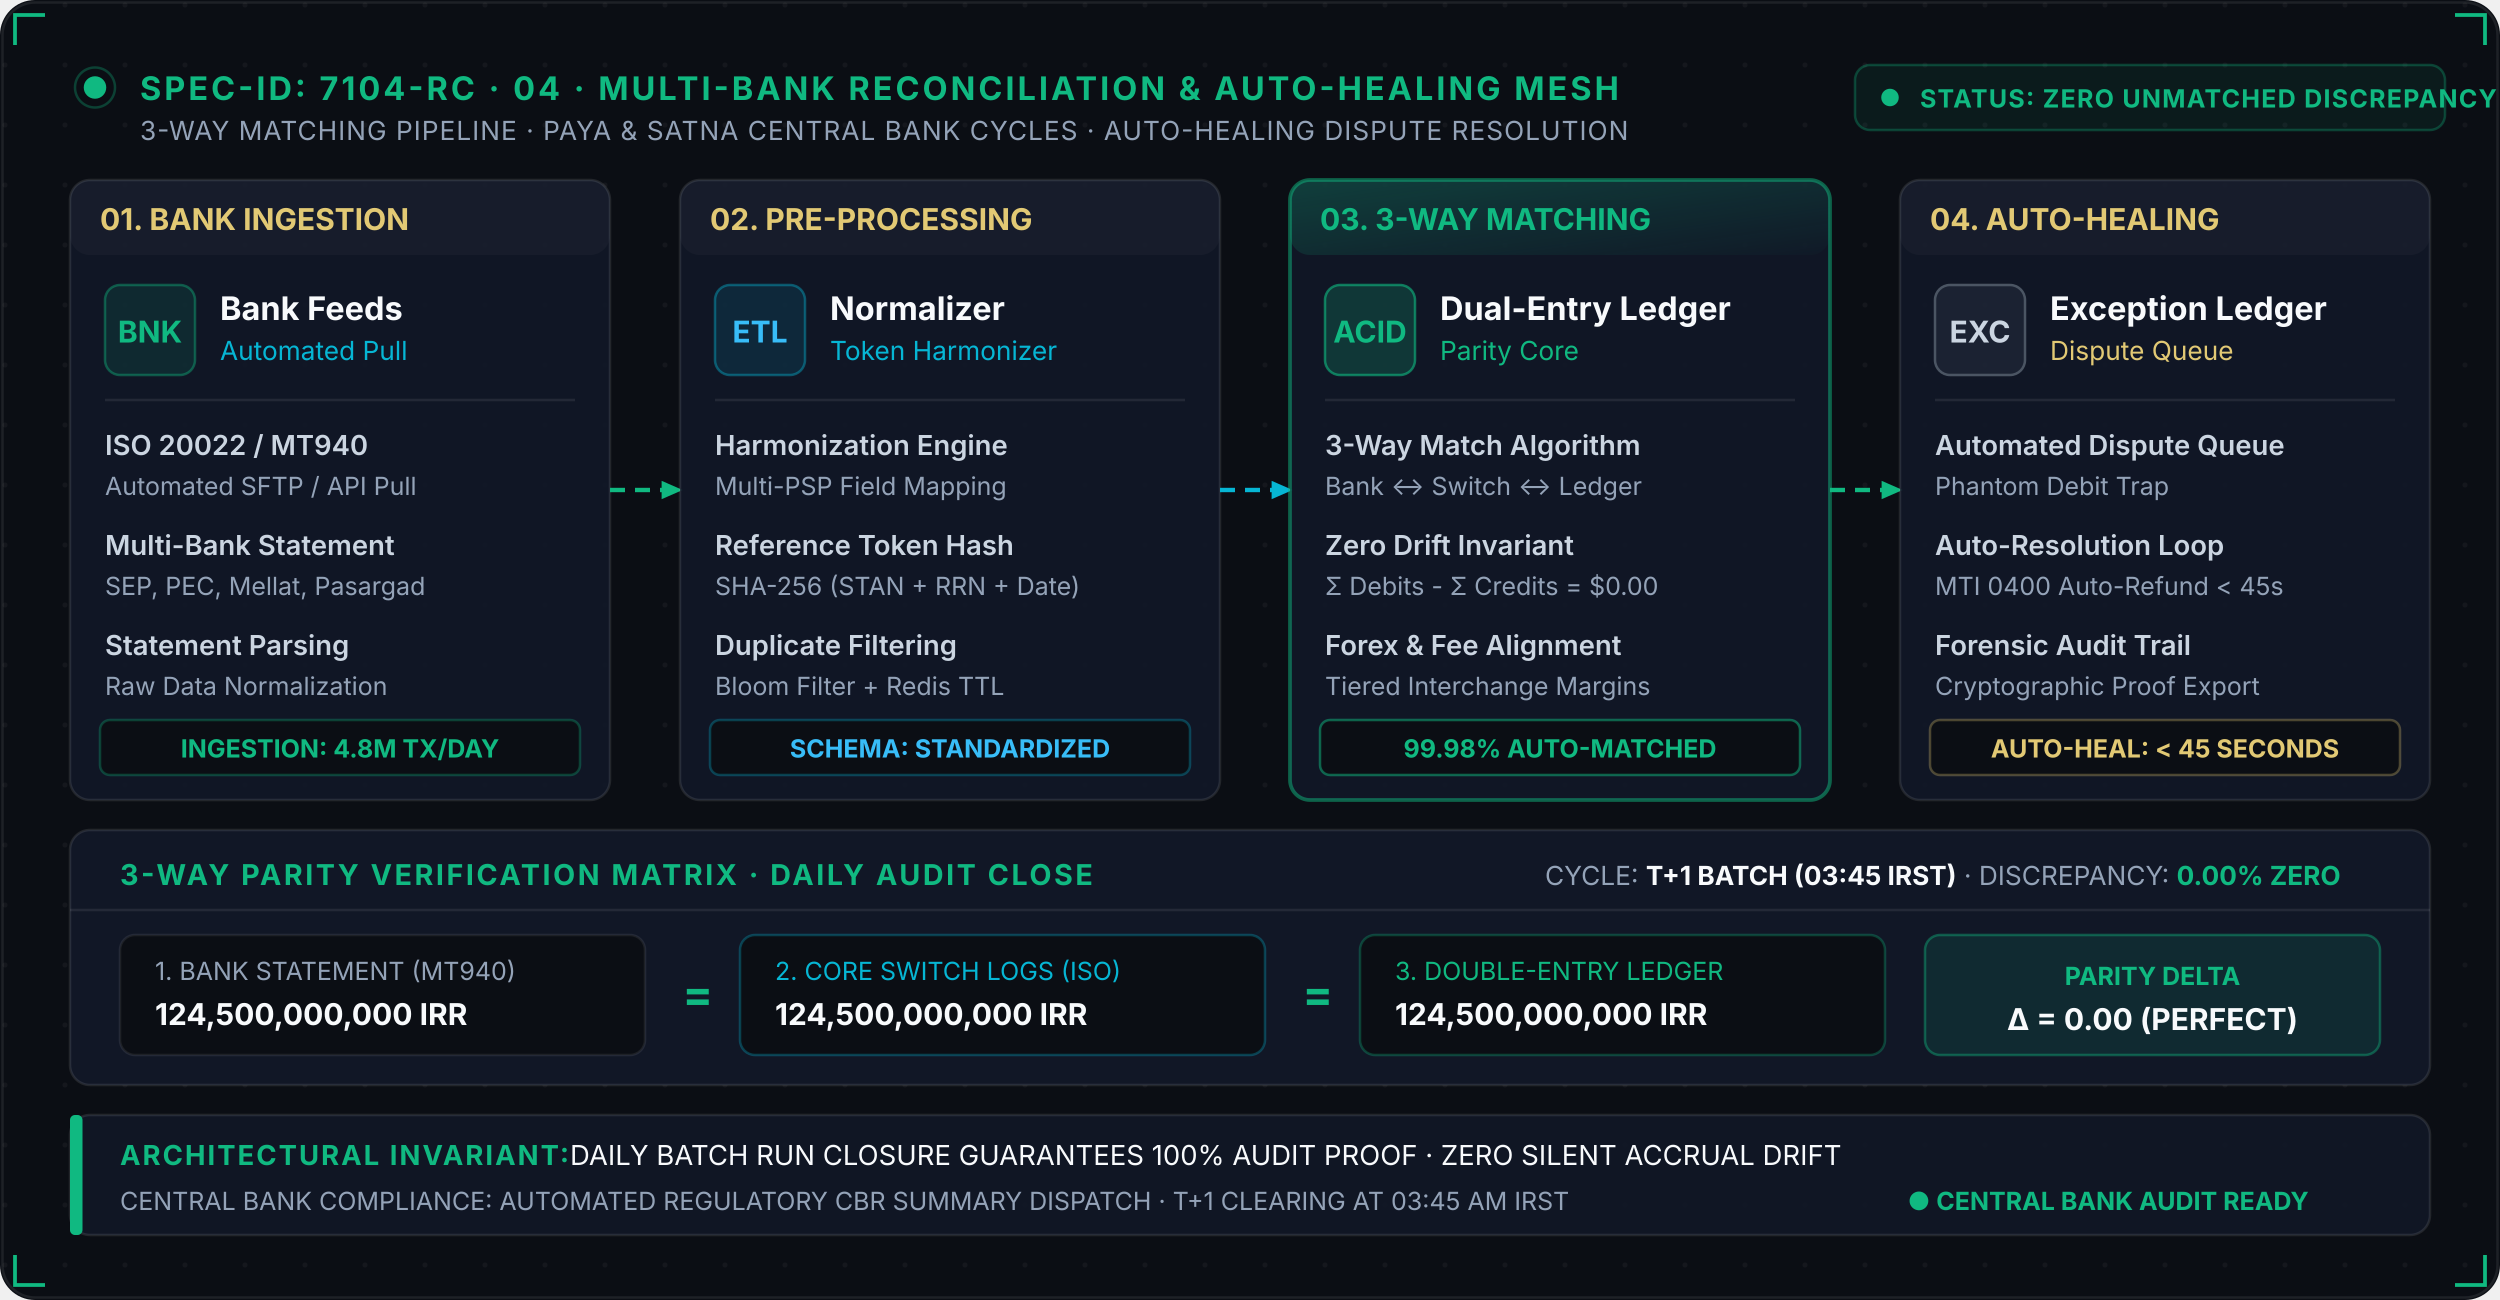
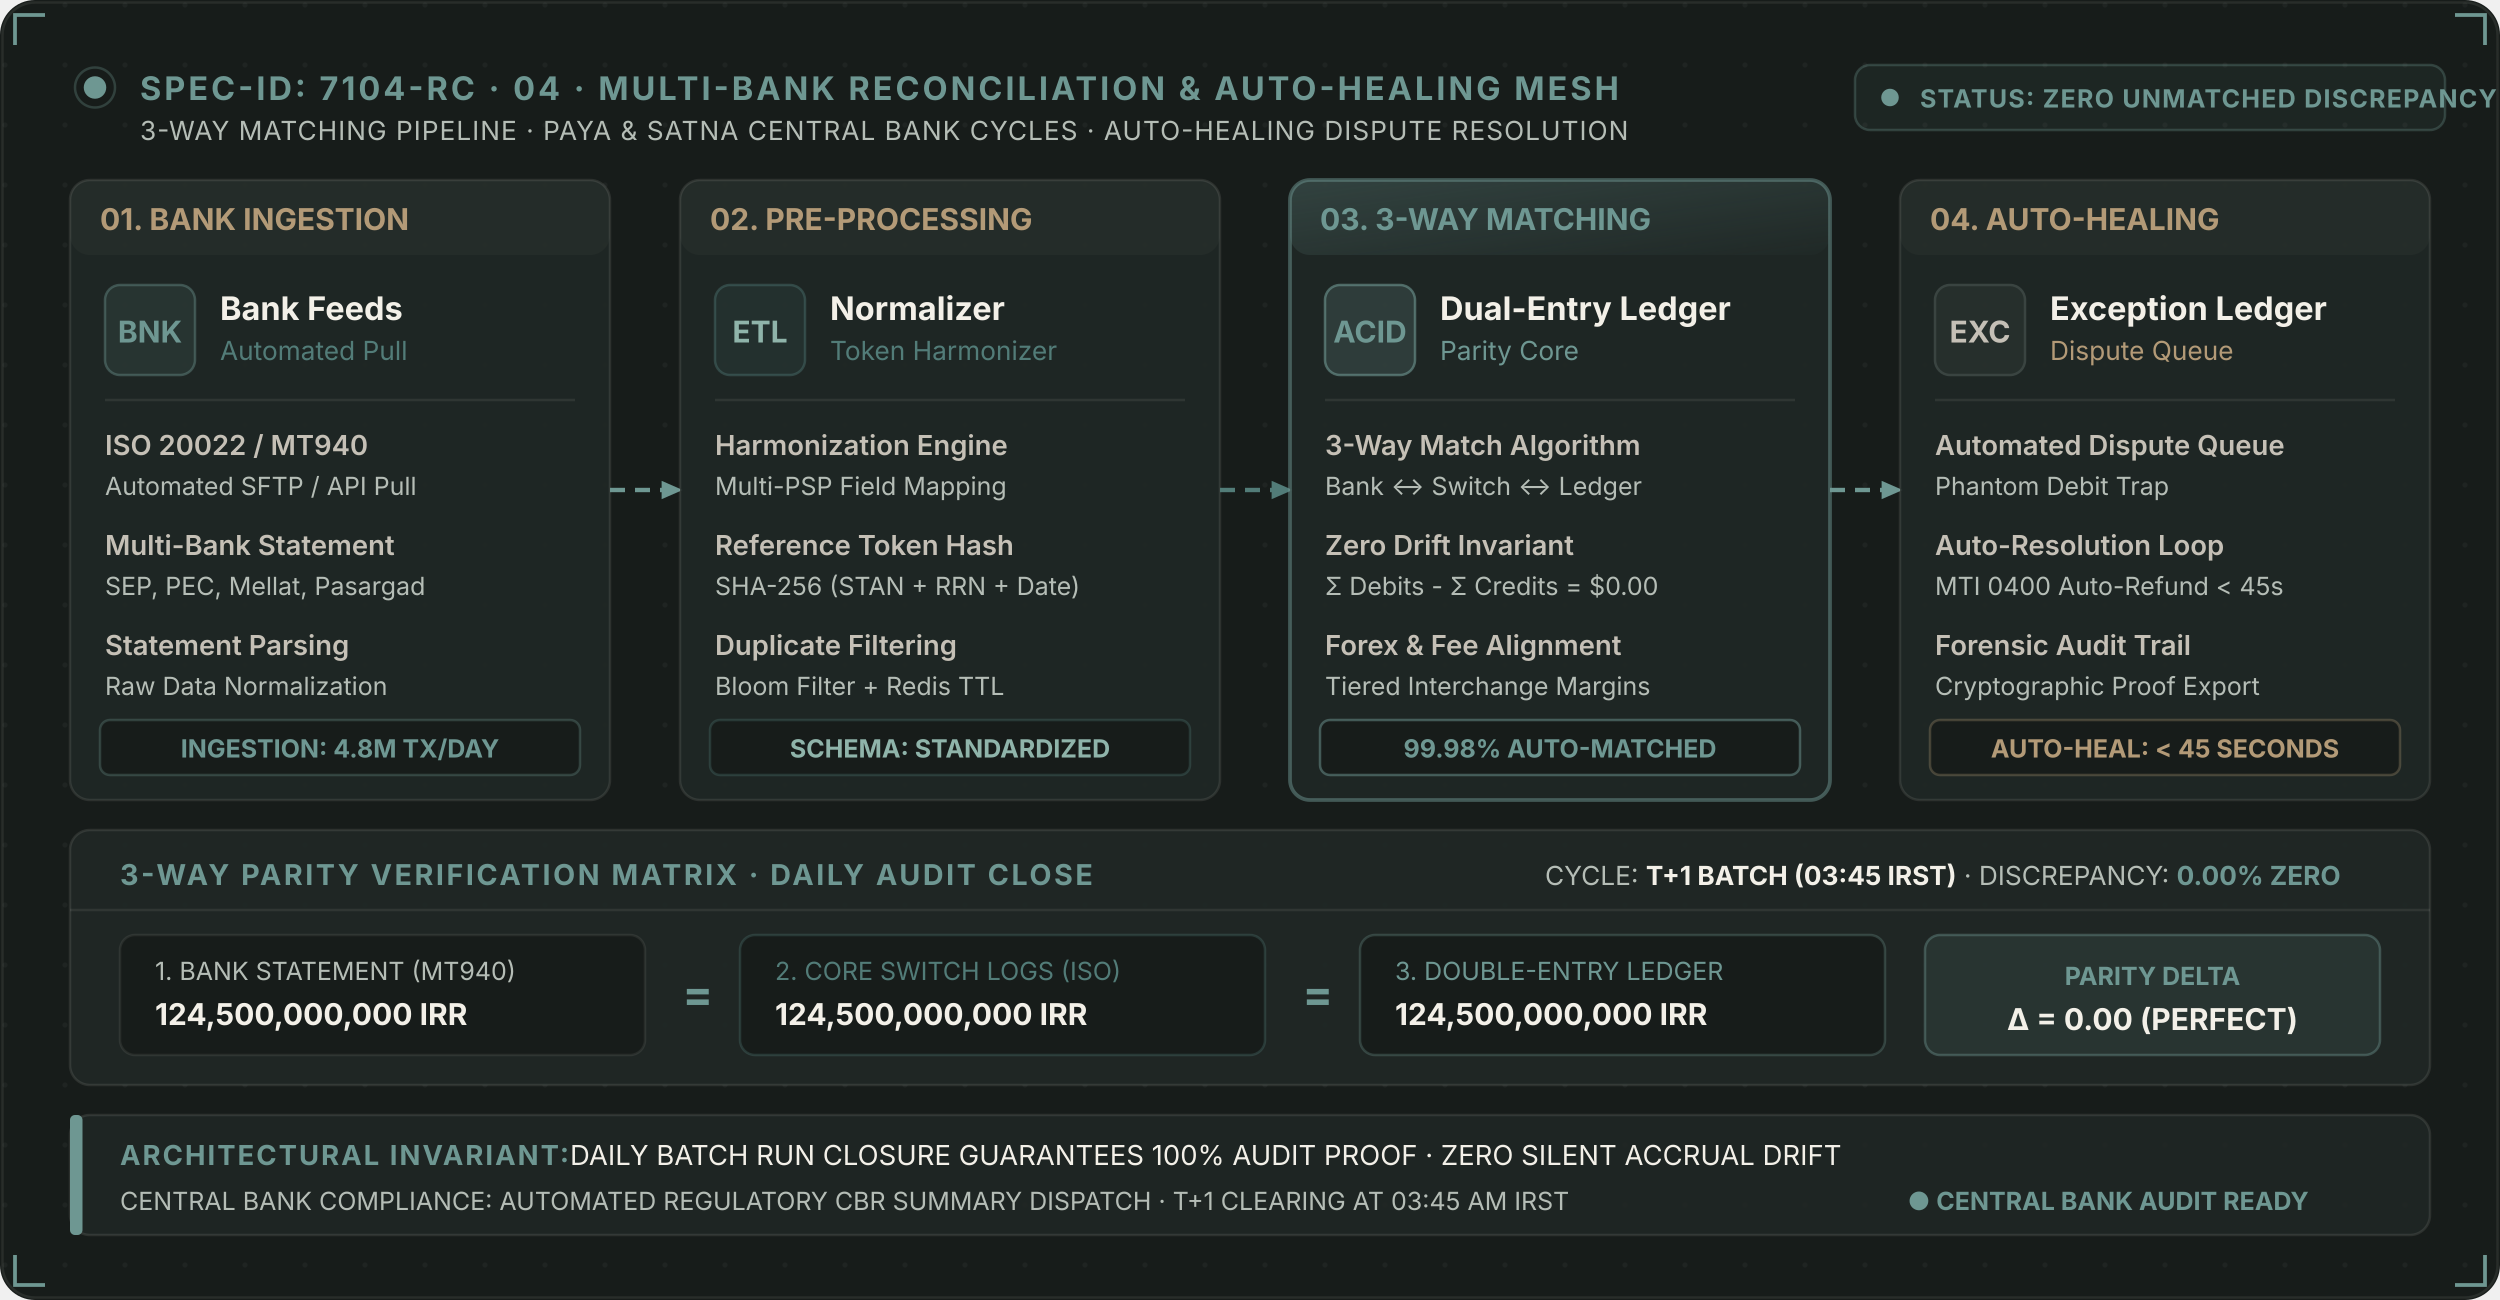
<svg xmlns="http://www.w3.org/2000/svg" viewBox="0 0 1000 520" width="100%" height="auto" class="w-full h-auto" preserveAspectRatio="xMidYMid meet" shape-rendering="geometricPrecision" text-rendering="geometricPrecision" dir="ltr">
  <defs>
    <pattern id="recon-grid-dots" width="24" height="24" patternUnits="userSpaceOnUse">
-       <circle cx="2" cy="2" r="1" fill="#ffffff" fill-opacity="0.04" />
+       <circle cx="2" cy="2" r="1" fill="#F3F0E8" fill-opacity="0.04" />
    </pattern>
    <linearGradient id="recon-card-grad" x1="0%" y1="0%" x2="100%" y2="100%">
-       <stop offset="0%" stop-color="#151921" />
-       <stop offset="100%" stop-color="#0f1217" />
+       <stop offset="0%" stop-color="#171C1A" />
+       <stop offset="100%" stop-color="#171C1A" />
    </linearGradient>
    <linearGradient id="recon-emerald-grad" x1="0%" y1="0%" x2="100%" y2="100%">
-       <stop offset="0%" stop-color="#10b981" stop-opacity="0.25" />
-       <stop offset="100%" stop-color="#10b981" stop-opacity="0.02" />
+       <stop offset="0%" stop-color="#6E9792" stop-opacity="0.25" />
+       <stop offset="100%" stop-color="#6E9792" stop-opacity="0.02" />
    </linearGradient>
    <marker id="recon-arr-emerald" viewBox="0 0 10 10" refX="7" refY="5" markerWidth="6" markerHeight="6" orient="auto-start-reverse">
-       <path d="M 0 1.5 L 8 5 L 0 8.5 z" fill="#10b981" />
+       <path d="M 0 1.5 L 8 5 L 0 8.5 z" fill="#6E9792" />
    </marker>
    <marker id="recon-arr-cyan" viewBox="0 0 10 10" refX="7" refY="5" markerWidth="6" markerHeight="6" orient="auto-start-reverse">
-       <path d="M 0 1.5 L 8 5 L 0 8.5 z" fill="#06b6d4" />
+       <path d="M 0 1.5 L 8 5 L 0 8.5 z" fill="#527C78" />
    </marker>
    <marker id="recon-arr-gold" viewBox="0 0 10 10" refX="7" refY="5" markerWidth="6" markerHeight="6" orient="auto-start-reverse">
-       <path d="M 0 1.5 L 8 5 L 0 8.5 z" fill="#e2c974" />
+       <path d="M 0 1.5 L 8 5 L 0 8.5 z" fill="#B39A77" />
    </marker>
    <style>
      @keyframes reconFlow { to { stroke-dashoffset: -28; } }
-       .recon-conduit-emerald { stroke: #10b981; stroke-width: 1.75; stroke-dasharray: 6 4; animation: reconFlow 1.6s linear infinite; }
-       .recon-conduit-cyan { stroke: #06b6d4; stroke-width: 1.75; stroke-dasharray: 6 4; animation: reconFlow 1.6s linear infinite; }
+       .recon-conduit-emerald { stroke: #6E9792; stroke-width: 1.75; stroke-dasharray: 6 4; animation: reconFlow 1.6s linear infinite; }
+       .recon-conduit-cyan { stroke: #527C78; stroke-width: 1.75; stroke-dasharray: 6 4; animation: reconFlow 1.6s linear infinite; }
      text { font-family: 'IBM Plex Mono', system-ui, -apple-system, monospace; }
      .code-font { font-family: 'IBM Plex Mono', monospace; }
    </style>
  </defs>
-   <rect width="1000" height="520" fill="#0b0e14" rx="14" />
+   <rect width="1000" height="520" fill="#171C1A" rx="14" />
  <rect width="1000" height="520" fill="url(#recon-grid-dots)" rx="14" />
-   <rect width="998" height="518" x="1" y="1" fill="none" stroke="#ffffff" stroke-opacity="0.08" rx="13" />
-   <path d="M 6 18 L 6 6 L 18 6" stroke="#10b981" stroke-width="1.5" fill="none" />
-   <path d="M 982 6 L 994 6 L 994 18" stroke="#10b981" stroke-width="1.5" fill="none" />
-   <path d="M 6 502 L 6 514 L 18 514" stroke="#10b981" stroke-width="1.5" fill="none" />
-   <path d="M 982 514 L 994 514 L 994 502" stroke="#10b981" stroke-width="1.5" fill="none" />
+   <rect width="998" height="518" x="1" y="1" fill="none" stroke="#F3F0E8" stroke-opacity="0.08" rx="13" />
+   <path d="M 6 18 L 6 6 L 18 6" stroke="#6E9792" stroke-width="1.5" fill="none" />
+   <path d="M 982 6 L 994 6 L 994 18" stroke="#6E9792" stroke-width="1.5" fill="none" />
+   <path d="M 6 502 L 6 514 L 18 514" stroke="#6E9792" stroke-width="1.5" fill="none" />
+   <path d="M 982 514 L 994 514 L 994 502" stroke="#6E9792" stroke-width="1.5" fill="none" />
  <g transform="translate(32, 24)">
-     <circle cx="6" cy="11" r="4.5" fill="#10b981" />
-     <circle cx="6" cy="11" r="8" fill="none" stroke="#10b981" stroke-opacity="0.3" />
-     <text x="24" y="16" fill="#10b981" font-size="13" font-weight="700" letter-spacing="1.2">SPEC-ID: 7104-RC · 04 · MULTI-BANK RECONCILIATION &amp; AUTO-HEALING MESH</text>
-     <text x="24" y="32" fill="#94a3b8" font-size="10.5" letter-spacing="0.4">3-WAY MATCHING PIPELINE · PAYA &amp; SATNA CENTRAL BANK CYCLES · AUTO-HEALING DISPUTE RESOLUTION</text>
-     <rect x="710" y="2" width="236" height="26" rx="6" fill="#10b981" fill-opacity="0.08" stroke="#10b981" stroke-opacity="0.3" />
-     <circle cx="724" cy="15" r="3.5" fill="#10b981" />
-     <text x="736" y="19" fill="#10b981" font-size="10" font-weight="700" letter-spacing="0.5">STATUS: ZERO UNMATCHED DISCREPANCY</text>
+     <circle cx="6" cy="11" r="4.5" fill="#6E9792" />
+     <circle cx="6" cy="11" r="8" fill="none" stroke="#6E9792" stroke-opacity="0.3" />
+     <text x="24" y="16" fill="#6E9792" font-size="13" font-weight="700" letter-spacing="1.2">SPEC-ID: 7104-RC · 04 · MULTI-BANK RECONCILIATION &amp; AUTO-HEALING MESH</text>
+     <text x="24" y="32" fill="#B5BDB6" font-size="10.5" letter-spacing="0.4">3-WAY MATCHING PIPELINE · PAYA &amp; SATNA CENTRAL BANK CYCLES · AUTO-HEALING DISPUTE RESOLUTION</text>
+     <rect x="710" y="2" width="236" height="26" rx="6" fill="#6E9792" fill-opacity="0.08" stroke="#6E9792" stroke-opacity="0.3" />
+     <circle cx="724" cy="15" r="3.5" fill="#6E9792" />
+     <text x="736" y="19" fill="#6E9792" font-size="10" font-weight="700" letter-spacing="0.5">STATUS: ZERO UNMATCHED DISCREPANCY</text>
  </g>
  <g transform="translate(28, 72)">
-     <rect width="216" height="248" rx="8" fill="#111827" fill-opacity="0.9" stroke="#ffffff" stroke-opacity="0.1" />
-     <rect width="216" height="30" rx="8" fill="#ffffff" fill-opacity="0.03" />
-     <text x="12" y="20" fill="#e2c974" font-size="12" font-weight="700">01. BANK INGESTION</text>
-     <rect x="14" y="42" width="36" height="36" rx="6" fill="#10b981" fill-opacity="0.12" stroke="#10b981" stroke-opacity="0.4" />
-     <text x="32" y="65" fill="#10b981" font-size="12" font-weight="700" text-anchor="middle">BNK</text>
-     <text x="60" y="56" fill="#f8fafc" font-size="13" font-weight="700">Bank Feeds</text>
-     <text x="60" y="72" fill="#06b6d4" font-size="10.5">Automated Pull</text>
-     <line x1="14" y1="88" x2="202" y2="88" stroke="#ffffff" stroke-opacity="0.08" />
-     <text x="14" y="110" fill="#cbd5e1" font-size="11" font-weight="600">ISO 20022 / MT940</text>
-     <text x="14" y="126" fill="#94a3b8" font-size="10">Automated SFTP / API Pull</text>
-     <text x="14" y="150" fill="#cbd5e1" font-size="11" font-weight="600">Multi-Bank Statement</text>
-     <text x="14" y="166" fill="#94a3b8" font-size="10">SEP, PEC, Mellat, Pasargad</text>
-     <text x="14" y="190" fill="#cbd5e1" font-size="11" font-weight="600">Statement Parsing</text>
-     <text x="14" y="206" fill="#94a3b8" font-size="10">Raw Data Normalization</text>
-     <rect x="12" y="216" width="192" height="22" rx="4" fill="#0b0e14" stroke="#10b981" stroke-opacity="0.3" />
-     <text x="108" y="231" fill="#10b981" font-size="10" font-weight="700" text-anchor="middle">INGESTION: 4.8M TX/DAY</text>
+     <rect width="216" height="248" rx="8" fill="#202725" fill-opacity="0.9" stroke="#F3F0E8" stroke-opacity="0.1" />
+     <rect width="216" height="30" rx="8" fill="#F3F0E8" fill-opacity="0.03" />
+     <text x="12" y="20" fill="#B39A77" font-size="12" font-weight="700">01. BANK INGESTION</text>
+     <rect x="14" y="42" width="36" height="36" rx="6" fill="#6E9792" fill-opacity="0.12" stroke="#6E9792" stroke-opacity="0.4" />
+     <text x="32" y="65" fill="#6E9792" font-size="12" font-weight="700" text-anchor="middle">BNK</text>
+     <text x="60" y="56" fill="#F3F0E8" font-size="13" font-weight="700">Bank Feeds</text>
+     <text x="60" y="72" fill="#527C78" font-size="10.5">Automated Pull</text>
+     <line x1="14" y1="88" x2="202" y2="88" stroke="#F3F0E8" stroke-opacity="0.08" />
+     <text x="14" y="110" fill="#C5C0B6" font-size="11" font-weight="600">ISO 20022 / MT940</text>
+     <text x="14" y="126" fill="#B5BDB6" font-size="10">Automated SFTP / API Pull</text>
+     <text x="14" y="150" fill="#C5C0B6" font-size="11" font-weight="600">Multi-Bank Statement</text>
+     <text x="14" y="166" fill="#B5BDB6" font-size="10">SEP, PEC, Mellat, Pasargad</text>
+     <text x="14" y="190" fill="#C5C0B6" font-size="11" font-weight="600">Statement Parsing</text>
+     <text x="14" y="206" fill="#B5BDB6" font-size="10">Raw Data Normalization</text>
+     <rect x="12" y="216" width="192" height="22" rx="4" fill="#171C1A" stroke="#6E9792" stroke-opacity="0.3" />
+     <text x="108" y="231" fill="#6E9792" font-size="10" font-weight="700" text-anchor="middle">INGESTION: 4.8M TX/DAY</text>
  </g>
  <path d="M 244 196 L 272 196" fill="none" class="recon-conduit-emerald" marker-end="url(#recon-arr-emerald)" />
  <g transform="translate(272, 72)">
-     <rect width="216" height="248" rx="8" fill="#111827" fill-opacity="0.9" stroke="#ffffff" stroke-opacity="0.1" />
-     <rect width="216" height="30" rx="8" fill="#ffffff" fill-opacity="0.03" />
-     <text x="12" y="20" fill="#e2c974" font-size="12" font-weight="700">02. PRE-PROCESSING</text>
-     <rect x="14" y="42" width="36" height="36" rx="6" fill="#06b6d4" fill-opacity="0.12" stroke="#06b6d4" stroke-opacity="0.4" />
-     <text x="32" y="65" fill="#38bdf8" font-size="12" font-weight="700" text-anchor="middle">ETL</text>
-     <text x="60" y="56" fill="#f8fafc" font-size="13" font-weight="700">Normalizer</text>
-     <text x="60" y="72" fill="#06b6d4" font-size="10.5">Token Harmonizer</text>
-     <line x1="14" y1="88" x2="202" y2="88" stroke="#ffffff" stroke-opacity="0.08" />
-     <text x="14" y="110" fill="#cbd5e1" font-size="11" font-weight="600">Harmonization Engine</text>
-     <text x="14" y="126" fill="#94a3b8" font-size="10">Multi-PSP Field Mapping</text>
-     <text x="14" y="150" fill="#cbd5e1" font-size="11" font-weight="600">Reference Token Hash</text>
-     <text x="14" y="166" fill="#94a3b8" font-size="10">SHA-256 (STAN + RRN + Date)</text>
-     <text x="14" y="190" fill="#cbd5e1" font-size="11" font-weight="600">Duplicate Filtering</text>
-     <text x="14" y="206" fill="#94a3b8" font-size="10">Bloom Filter + Redis TTL</text>
-     <rect x="12" y="216" width="192" height="22" rx="4" fill="#0b0e14" stroke="#06b6d4" stroke-opacity="0.3" />
-     <text x="108" y="231" fill="#38bdf8" font-size="10" font-weight="700" text-anchor="middle">SCHEMA: STANDARDIZED</text>
+     <rect width="216" height="248" rx="8" fill="#202725" fill-opacity="0.9" stroke="#F3F0E8" stroke-opacity="0.1" />
+     <rect width="216" height="30" rx="8" fill="#F3F0E8" fill-opacity="0.03" />
+     <text x="12" y="20" fill="#B39A77" font-size="12" font-weight="700">02. PRE-PROCESSING</text>
+     <rect x="14" y="42" width="36" height="36" rx="6" fill="#527C78" fill-opacity="0.12" stroke="#527C78" stroke-opacity="0.4" />
+     <text x="32" y="65" fill="#8FB4AA" font-size="12" font-weight="700" text-anchor="middle">ETL</text>
+     <text x="60" y="56" fill="#F3F0E8" font-size="13" font-weight="700">Normalizer</text>
+     <text x="60" y="72" fill="#527C78" font-size="10.5">Token Harmonizer</text>
+     <line x1="14" y1="88" x2="202" y2="88" stroke="#F3F0E8" stroke-opacity="0.08" />
+     <text x="14" y="110" fill="#C5C0B6" font-size="11" font-weight="600">Harmonization Engine</text>
+     <text x="14" y="126" fill="#B5BDB6" font-size="10">Multi-PSP Field Mapping</text>
+     <text x="14" y="150" fill="#C5C0B6" font-size="11" font-weight="600">Reference Token Hash</text>
+     <text x="14" y="166" fill="#B5BDB6" font-size="10">SHA-256 (STAN + RRN + Date)</text>
+     <text x="14" y="190" fill="#C5C0B6" font-size="11" font-weight="600">Duplicate Filtering</text>
+     <text x="14" y="206" fill="#B5BDB6" font-size="10">Bloom Filter + Redis TTL</text>
+     <rect x="12" y="216" width="192" height="22" rx="4" fill="#171C1A" stroke="#527C78" stroke-opacity="0.3" />
+     <text x="108" y="231" fill="#8FB4AA" font-size="10" font-weight="700" text-anchor="middle">SCHEMA: STANDARDIZED</text>
  </g>
  <path d="M 488 196 L 516 196" fill="none" class="recon-conduit-cyan" marker-end="url(#recon-arr-cyan)" />
  <g transform="translate(516, 72)">
-     <rect width="216" height="248" rx="8" fill="#111827" fill-opacity="0.9" stroke="#10b981" stroke-opacity="0.5" stroke-width="1.5" />
+     <rect width="216" height="248" rx="8" fill="#202725" fill-opacity="0.9" stroke="#6E9792" stroke-opacity="0.5" stroke-width="1.5" />
    <rect width="216" height="30" rx="8" fill="url(#recon-emerald-grad)" />
-     <text x="12" y="20" fill="#10b981" font-size="12" font-weight="700">03. 3-WAY MATCHING</text>
-     <rect x="14" y="42" width="36" height="36" rx="6" fill="#10b981" fill-opacity="0.2" stroke="#10b981" stroke-opacity="0.6" />
-     <text x="32" y="65" fill="#10b981" font-size="12" font-weight="700" text-anchor="middle">ACID</text>
-     <text x="60" y="56" fill="#f8fafc" font-size="13" font-weight="700">Dual-Entry Ledger</text>
-     <text x="60" y="72" fill="#10b981" font-size="10.5">Parity Core</text>
-     <line x1="14" y1="88" x2="202" y2="88" stroke="#ffffff" stroke-opacity="0.08" />
-     <text x="14" y="110" fill="#cbd5e1" font-size="11" font-weight="600">3-Way Match Algorithm</text>
-     <text x="14" y="126" fill="#94a3b8" font-size="10">Bank ↔ Switch ↔ Ledger</text>
-     <text x="14" y="150" fill="#cbd5e1" font-size="11" font-weight="600">Zero Drift Invariant</text>
-     <text x="14" y="166" fill="#94a3b8" font-size="10">Σ Debits - Σ Credits = $0.00</text>
-     <text x="14" y="190" fill="#cbd5e1" font-size="11" font-weight="600">Forex &amp; Fee Alignment</text>
-     <text x="14" y="206" fill="#94a3b8" font-size="10">Tiered Interchange Margins</text>
-     <rect x="12" y="216" width="192" height="22" rx="4" fill="#0b0e14" stroke="#10b981" stroke-opacity="0.5" />
-     <text x="108" y="231" fill="#10b981" font-size="10" font-weight="700" text-anchor="middle">99.98% AUTO-MATCHED</text>
+     <text x="12" y="20" fill="#6E9792" font-size="12" font-weight="700">03. 3-WAY MATCHING</text>
+     <rect x="14" y="42" width="36" height="36" rx="6" fill="#6E9792" fill-opacity="0.2" stroke="#6E9792" stroke-opacity="0.6" />
+     <text x="32" y="65" fill="#6E9792" font-size="12" font-weight="700" text-anchor="middle">ACID</text>
+     <text x="60" y="56" fill="#F3F0E8" font-size="13" font-weight="700">Dual-Entry Ledger</text>
+     <text x="60" y="72" fill="#6E9792" font-size="10.5">Parity Core</text>
+     <line x1="14" y1="88" x2="202" y2="88" stroke="#F3F0E8" stroke-opacity="0.08" />
+     <text x="14" y="110" fill="#C5C0B6" font-size="11" font-weight="600">3-Way Match Algorithm</text>
+     <text x="14" y="126" fill="#B5BDB6" font-size="10">Bank ↔ Switch ↔ Ledger</text>
+     <text x="14" y="150" fill="#C5C0B6" font-size="11" font-weight="600">Zero Drift Invariant</text>
+     <text x="14" y="166" fill="#B5BDB6" font-size="10">Σ Debits - Σ Credits = $0.00</text>
+     <text x="14" y="190" fill="#C5C0B6" font-size="11" font-weight="600">Forex &amp; Fee Alignment</text>
+     <text x="14" y="206" fill="#B5BDB6" font-size="10">Tiered Interchange Margins</text>
+     <rect x="12" y="216" width="192" height="22" rx="4" fill="#171C1A" stroke="#6E9792" stroke-opacity="0.5" />
+     <text x="108" y="231" fill="#6E9792" font-size="10" font-weight="700" text-anchor="middle">99.98% AUTO-MATCHED</text>
  </g>
  <path d="M 732 196 L 760 196" fill="none" class="recon-conduit-emerald" marker-end="url(#recon-arr-emerald)" />
  <g transform="translate(760, 72)">
-     <rect width="212" height="248" rx="8" fill="#111827" fill-opacity="0.9" stroke="#ffffff" stroke-opacity="0.1" />
-     <rect width="212" height="30" rx="8" fill="#ffffff" fill-opacity="0.03" />
-     <text x="12" y="20" fill="#e2c974" font-size="12" font-weight="700">04. AUTO-HEALING</text>
-     <rect x="14" y="42" width="36" height="36" rx="6" fill="#374151" fill-opacity="0.3" stroke="#4b5563" stroke-width="1" />
-     <text x="32" y="65" fill="#cbd5e1" font-size="12" font-weight="700" text-anchor="middle">EXC</text>
-     <text x="60" y="56" fill="#f8fafc" font-size="13" font-weight="700">Exception Ledger</text>
-     <text x="60" y="72" fill="#e2c974" font-size="10.5">Dispute Queue</text>
-     <line x1="14" y1="88" x2="198" y2="88" stroke="#ffffff" stroke-opacity="0.08" />
-     <text x="14" y="110" fill="#cbd5e1" font-size="11" font-weight="600">Automated Dispute Queue</text>
-     <text x="14" y="126" fill="#94a3b8" font-size="10">Phantom Debit Trap</text>
-     <text x="14" y="150" fill="#cbd5e1" font-size="11" font-weight="600">Auto-Resolution Loop</text>
-     <text x="14" y="166" fill="#94a3b8" font-size="10">MTI 0400 Auto-Refund &lt; 45s</text>
-     <text x="14" y="190" fill="#cbd5e1" font-size="11" font-weight="600">Forensic Audit Trail</text>
-     <text x="14" y="206" fill="#94a3b8" font-size="10">Cryptographic Proof Export</text>
-     <rect x="12" y="216" width="188" height="22" rx="4" fill="#0b0e14" stroke="#e2c974" stroke-opacity="0.3" />
-     <text x="106" y="231" fill="#e2c974" font-size="10" font-weight="700" text-anchor="middle">AUTO-HEAL: &lt; 45 SECONDS</text>
+     <rect width="212" height="248" rx="8" fill="#202725" fill-opacity="0.9" stroke="#F3F0E8" stroke-opacity="0.1" />
+     <rect width="212" height="30" rx="8" fill="#F3F0E8" fill-opacity="0.03" />
+     <text x="12" y="20" fill="#B39A77" font-size="12" font-weight="700">04. AUTO-HEALING</text>
+     <rect x="14" y="42" width="36" height="36" rx="6" fill="#3A4441" fill-opacity="0.3" stroke="#3A4441" stroke-width="1" />
+     <text x="32" y="65" fill="#C5C0B6" font-size="12" font-weight="700" text-anchor="middle">EXC</text>
+     <text x="60" y="56" fill="#F3F0E8" font-size="13" font-weight="700">Exception Ledger</text>
+     <text x="60" y="72" fill="#B39A77" font-size="10.5">Dispute Queue</text>
+     <line x1="14" y1="88" x2="198" y2="88" stroke="#F3F0E8" stroke-opacity="0.08" />
+     <text x="14" y="110" fill="#C5C0B6" font-size="11" font-weight="600">Automated Dispute Queue</text>
+     <text x="14" y="126" fill="#B5BDB6" font-size="10">Phantom Debit Trap</text>
+     <text x="14" y="150" fill="#C5C0B6" font-size="11" font-weight="600">Auto-Resolution Loop</text>
+     <text x="14" y="166" fill="#B5BDB6" font-size="10">MTI 0400 Auto-Refund &lt; 45s</text>
+     <text x="14" y="190" fill="#C5C0B6" font-size="11" font-weight="600">Forensic Audit Trail</text>
+     <text x="14" y="206" fill="#B5BDB6" font-size="10">Cryptographic Proof Export</text>
+     <rect x="12" y="216" width="188" height="22" rx="4" fill="#171C1A" stroke="#B39A77" stroke-opacity="0.3" />
+     <text x="106" y="231" fill="#B39A77" font-size="10" font-weight="700" text-anchor="middle">AUTO-HEAL: &lt; 45 SECONDS</text>
  </g>
  <g transform="translate(28, 332)">
-     <rect width="944" height="102" rx="8" fill="#111827" fill-opacity="0.95" stroke="#ffffff" stroke-opacity="0.1" />
-     <text x="20" y="22" fill="#10b981" font-size="11.5" font-weight="700" letter-spacing="1">3-WAY PARITY VERIFICATION MATRIX · DAILY AUDIT CLOSE</text>
-     <text x="590" y="22" fill="#94a3b8" font-size="10.5">CYCLE: <tspan fill="#f8fafc" font-weight="700">T+1 BATCH (03:45 IRST)</tspan> · DISCREPANCY: <tspan fill="#10b981" font-weight="700">0.00% ZERO</tspan>
+     <rect width="944" height="102" rx="8" fill="#202725" fill-opacity="0.95" stroke="#F3F0E8" stroke-opacity="0.1" />
+     <text x="20" y="22" fill="#6E9792" font-size="11.5" font-weight="700" letter-spacing="1">3-WAY PARITY VERIFICATION MATRIX · DAILY AUDIT CLOSE</text>
+     <text x="590" y="22" fill="#B5BDB6" font-size="10.5">CYCLE: <tspan fill="#F3F0E8" font-weight="700">T+1 BATCH (03:45 IRST)</tspan> · DISCREPANCY: <tspan fill="#6E9792" font-weight="700">0.00% ZERO</tspan>
    </text>
-     <line x1="0" y1="32" x2="944" y2="32" stroke="#ffffff" stroke-opacity="0.08" />
+     <line x1="0" y1="32" x2="944" y2="32" stroke="#F3F0E8" stroke-opacity="0.08" />
    <g transform="translate(20, 42)">
-       <rect width="210" height="48" rx="6" fill="#0b0e14" stroke="#ffffff" stroke-opacity="0.08" />
-       <text x="14" y="18" fill="#94a3b8" font-size="10">1. BANK STATEMENT (MT940)</text>
-       <text x="14" y="36" fill="#f8fafc" font-size="12" font-weight="700">124,500,000,000 IRR</text>
+       <rect width="210" height="48" rx="6" fill="#171C1A" stroke="#F3F0E8" stroke-opacity="0.08" />
+       <text x="14" y="18" fill="#B5BDB6" font-size="10">1. BANK STATEMENT (MT940)</text>
+       <text x="14" y="36" fill="#F3F0E8" font-size="12" font-weight="700">124,500,000,000 IRR</text>
    </g>
-     <text x="245" y="72" fill="#10b981" font-size="18" font-weight="700">=</text>
+     <text x="245" y="72" fill="#6E9792" font-size="18" font-weight="700">=</text>
    <g transform="translate(268, 42)">
-       <rect width="210" height="48" rx="6" fill="#0b0e14" stroke="#06b6d4" stroke-opacity="0.3" />
-       <text x="14" y="18" fill="#06b6d4" font-size="10">2. CORE SWITCH LOGS (ISO)</text>
-       <text x="14" y="36" fill="#f8fafc" font-size="12" font-weight="700">124,500,000,000 IRR</text>
+       <rect width="210" height="48" rx="6" fill="#171C1A" stroke="#527C78" stroke-opacity="0.3" />
+       <text x="14" y="18" fill="#527C78" font-size="10">2. CORE SWITCH LOGS (ISO)</text>
+       <text x="14" y="36" fill="#F3F0E8" font-size="12" font-weight="700">124,500,000,000 IRR</text>
    </g>
-     <text x="493" y="72" fill="#10b981" font-size="18" font-weight="700">=</text>
+     <text x="493" y="72" fill="#6E9792" font-size="18" font-weight="700">=</text>
    <g transform="translate(516, 42)">
-       <rect width="210" height="48" rx="6" fill="#0b0e14" stroke="#10b981" stroke-opacity="0.3" />
-       <text x="14" y="18" fill="#10b981" font-size="10">3. DOUBLE-ENTRY LEDGER</text>
-       <text x="14" y="36" fill="#f8fafc" font-size="12" font-weight="700">124,500,000,000 IRR</text>
+       <rect width="210" height="48" rx="6" fill="#171C1A" stroke="#6E9792" stroke-opacity="0.3" />
+       <text x="14" y="18" fill="#6E9792" font-size="10">3. DOUBLE-ENTRY LEDGER</text>
+       <text x="14" y="36" fill="#F3F0E8" font-size="12" font-weight="700">124,500,000,000 IRR</text>
    </g>
    <g transform="translate(742, 42)">
-       <rect width="182" height="48" rx="6" fill="#10b981" fill-opacity="0.12" stroke="#10b981" stroke-opacity="0.4" />
-       <text x="91" y="20" fill="#10b981" font-size="10" font-weight="700" text-anchor="middle">PARITY DELTA</text>
-       <text x="91" y="38" fill="#f8fafc" font-size="12" font-weight="700" text-anchor="middle">Δ = 0.00 (PERFECT)</text>
+       <rect width="182" height="48" rx="6" fill="#6E9792" fill-opacity="0.12" stroke="#6E9792" stroke-opacity="0.4" />
+       <text x="91" y="20" fill="#6E9792" font-size="10" font-weight="700" text-anchor="middle">PARITY DELTA</text>
+       <text x="91" y="38" fill="#F3F0E8" font-size="12" font-weight="700" text-anchor="middle">Δ = 0.00 (PERFECT)</text>
    </g>
  </g>
  <g transform="translate(28, 446)">
-     <rect width="944" height="48" rx="8" fill="#111827" fill-opacity="0.85" stroke="#ffffff" stroke-opacity="0.1" />
-     <rect width="5" height="48" rx="2" fill="#10b981" />
-     <text x="20" y="20" fill="#10b981" font-size="11" font-weight="700" letter-spacing="0.8">ARCHITECTURAL INVARIANT:</text>
-     <text x="200" y="20" fill="#f8fafc" font-size="11">DAILY BATCH RUN CLOSURE GUARANTEES 100% AUDIT PROOF · ZERO SILENT ACCRUAL DRIFT</text>
-     <text x="20" y="38" fill="#94a3b8" font-size="10">CENTRAL BANK COMPLIANCE: AUTOMATED REGULATORY CBR SUMMARY DISPATCH · T+1 CLEARING AT 03:45 AM IRST</text>
-     <text x="735" y="38" fill="#10b981" font-size="10" font-weight="700">● CENTRAL BANK AUDIT READY</text>
+     <rect width="944" height="48" rx="8" fill="#202725" fill-opacity="0.85" stroke="#F3F0E8" stroke-opacity="0.1" />
+     <rect width="5" height="48" rx="2" fill="#6E9792" />
+     <text x="20" y="20" fill="#6E9792" font-size="11" font-weight="700" letter-spacing="0.8">ARCHITECTURAL INVARIANT:</text>
+     <text x="200" y="20" fill="#F3F0E8" font-size="11">DAILY BATCH RUN CLOSURE GUARANTEES 100% AUDIT PROOF · ZERO SILENT ACCRUAL DRIFT</text>
+     <text x="20" y="38" fill="#B5BDB6" font-size="10">CENTRAL BANK COMPLIANCE: AUTOMATED REGULATORY CBR SUMMARY DISPATCH · T+1 CLEARING AT 03:45 AM IRST</text>
+     <text x="735" y="38" fill="#6E9792" font-size="10" font-weight="700">● CENTRAL BANK AUDIT READY</text>
  </g>
</svg>
